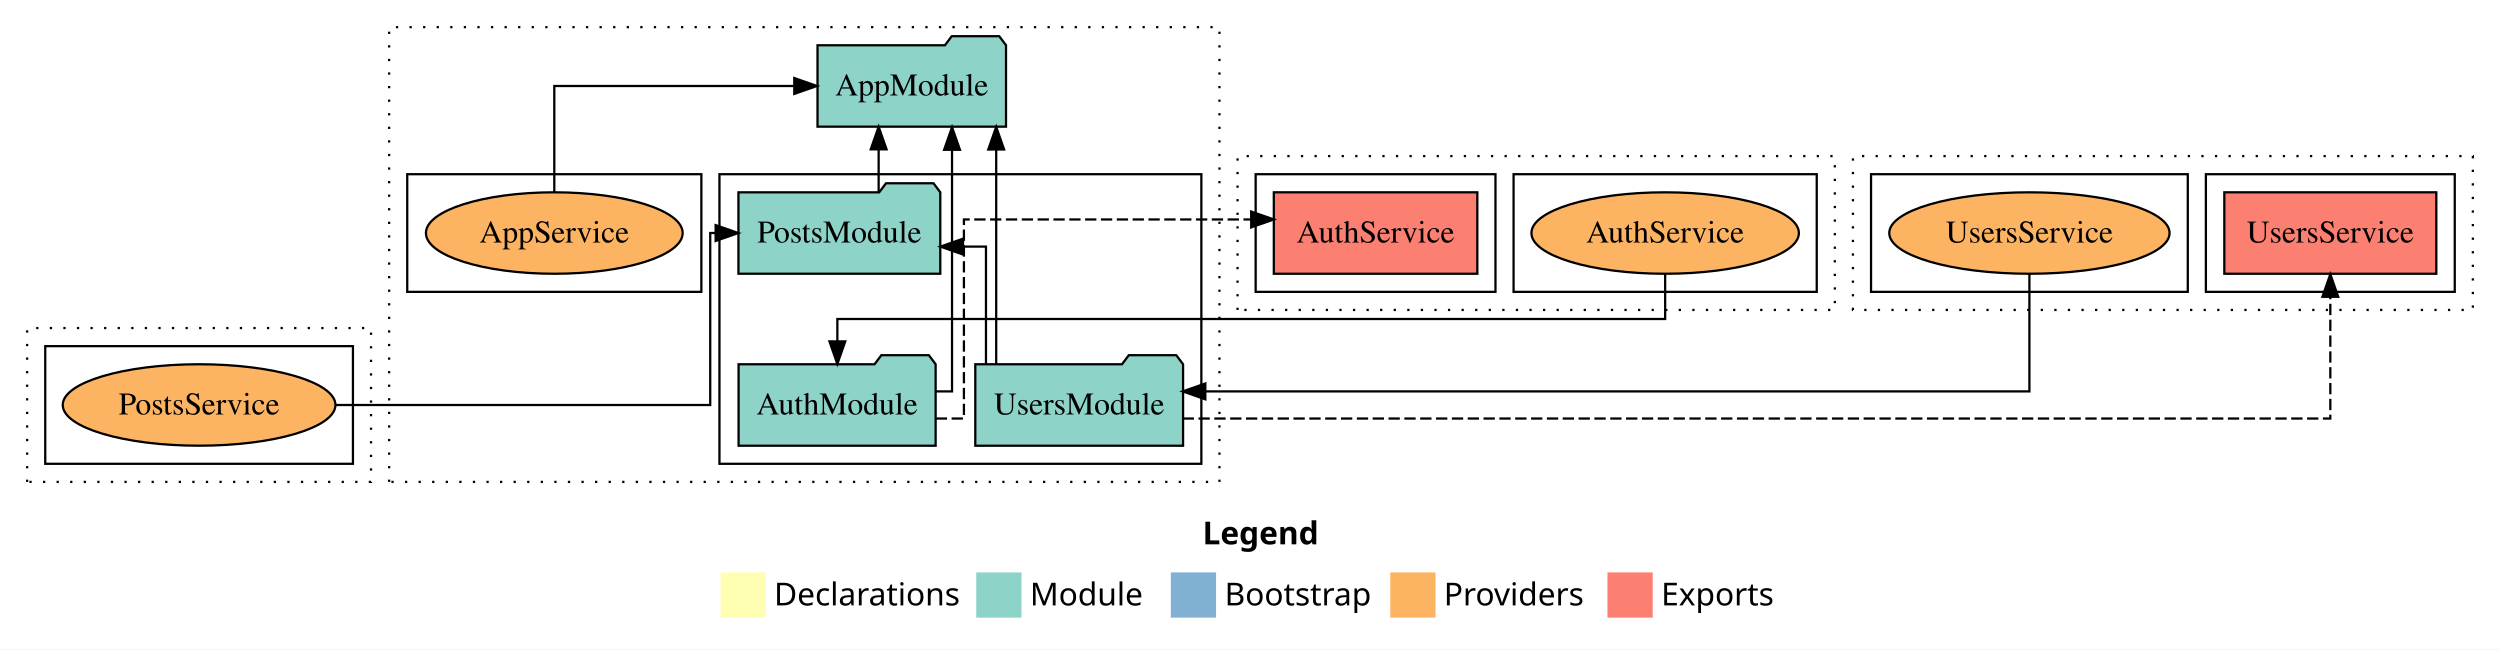
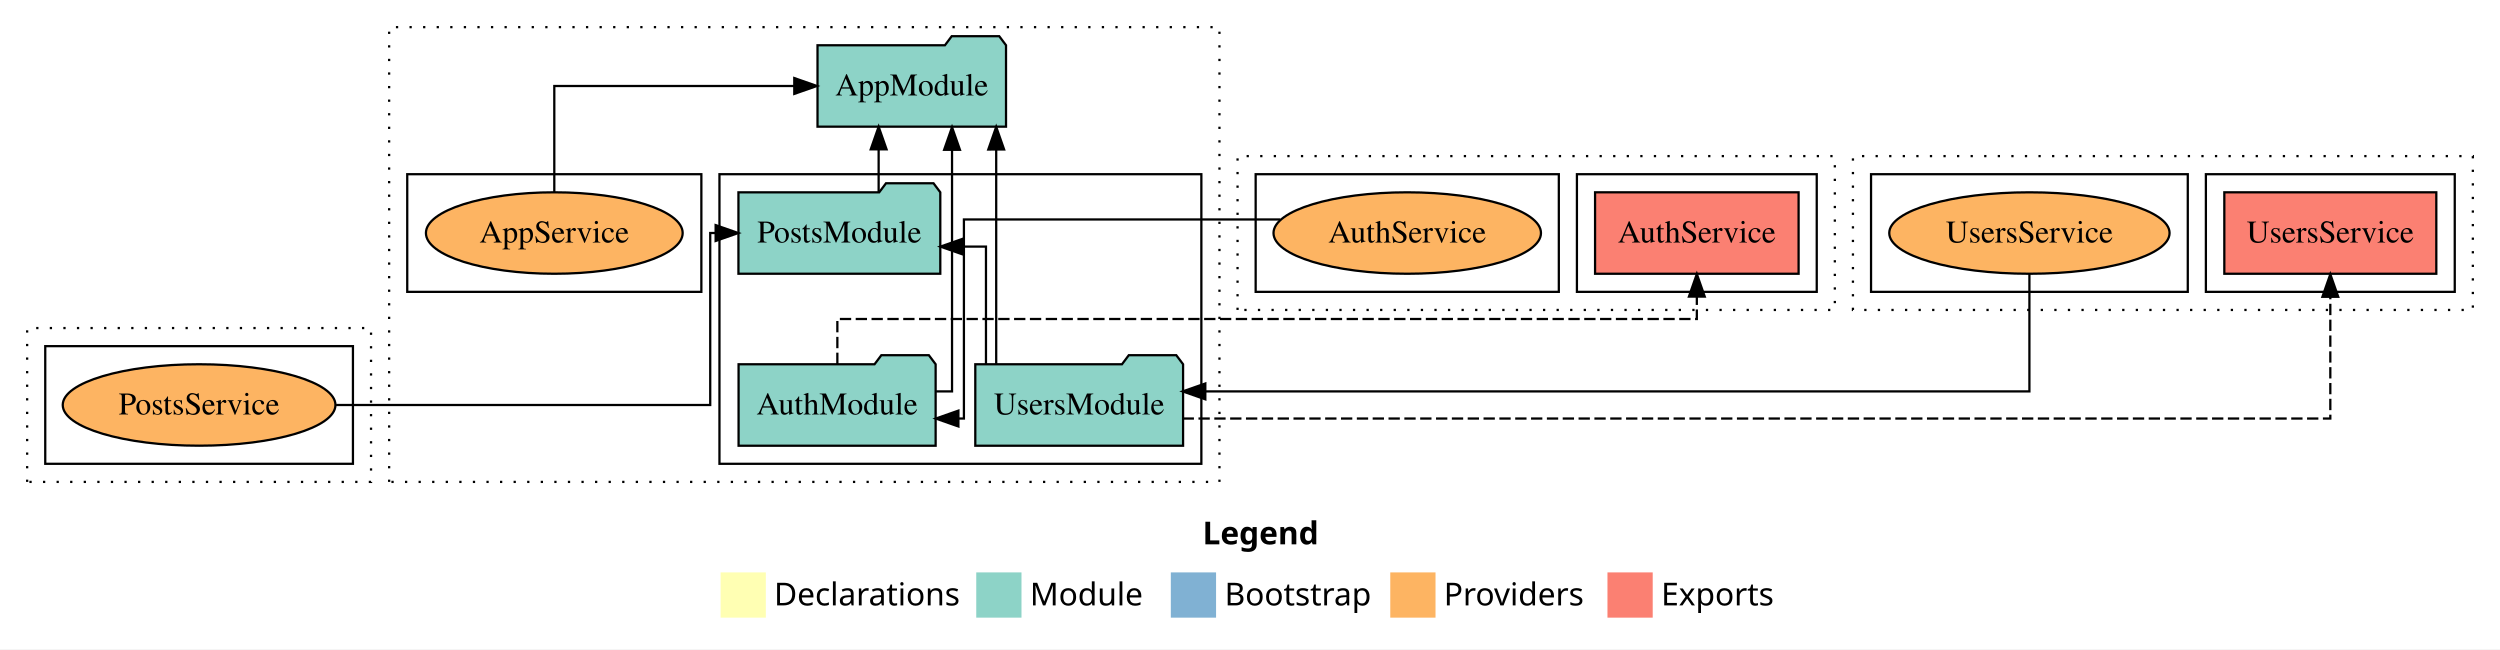
<svg xmlns="http://www.w3.org/2000/svg" width="1105pt" height="287pt" viewBox="0.00 0.00 1105.00 287.00">
  <g id="graph0" class="graph" transform="scale(1 1) rotate(0) translate(4 283)">
    <polygon fill="white" stroke="transparent" points="-4,4 -4,-283 1101,-283 1101,4 -4,4" />
    <text text-anchor="start" x="527.51" y="-42.4" font-family="Times-12" font-weight="bold" font-size="14.00">Legend</text>
    <polygon fill="#ffffb3" stroke="transparent" points="314.5,-10 314.5,-30 334.5,-30 334.5,-10 314.5,-10" />
    <text text-anchor="start" x="338.13" y="-15.4" font-family="Times-12" font-size="14.00">  Declarations</text>
    <polygon fill="#8dd3c7" stroke="transparent" points="427.5,-10 427.5,-30 447.5,-30 447.5,-10 427.5,-10" />
    <text text-anchor="start" x="451.23" y="-15.4" font-family="Times-12" font-size="14.00">  Module</text>
    <polygon fill="#80b1d3" stroke="transparent" points="513.5,-10 513.5,-30 533.5,-30 533.5,-10 513.5,-10" />
    <text text-anchor="start" x="537.28" y="-15.4" font-family="Times-12" font-size="14.00">  Bootstrap</text>
    <polygon fill="#fdb462" stroke="transparent" points="610.5,-10 610.5,-30 630.5,-30 630.5,-10 610.5,-10" />
    <text text-anchor="start" x="634.17" y="-15.4" font-family="Times-12" font-size="14.00">  Providers</text>
    <polygon fill="#fb8072" stroke="transparent" points="706.5,-10 706.5,-30 726.5,-30 726.5,-10 706.5,-10" />
    <text text-anchor="start" x="730.23" y="-15.4" font-family="Times-12" font-size="14.00">  Exports</text>
    <g id="clust1" class="cluster">
      <polygon fill="none" stroke="black" stroke-dasharray="1,5" points="168,-70 168,-271 535,-271 535,-70 168,-70" />
    </g>
    <g id="clust3" class="cluster">
      <polygon fill="none" stroke="black" points="314,-78 314,-206 527,-206 527,-78 314,-78" />
    </g>
    <g id="clust6" class="cluster">
      <polygon fill="none" stroke="black" points="176,-154 176,-206 306,-206 306,-154 176,-154" />
    </g>
+     <g id="clust7" class="cluster">
+       <polygon fill="none" stroke="black" stroke-dasharray="1,5" points="543,-146 543,-214 807,-214 807,-146 543,-146" />
+     </g>
+     <g id="clust10" class="cluster">
+       <polygon fill="none" stroke="black" points="693,-154 693,-206 799,-206 799,-154 693,-154" />
+     </g>
+     <g id="clust12" class="cluster">
+       <polygon fill="none" stroke="black" points="551,-154 551,-206 685,-206 685,-154 551,-154" />
+     </g>
    <g id="clust13" class="cluster">
      <polygon fill="none" stroke="black" stroke-dasharray="1,5" points="8,-70 8,-138 160,-138 160,-70 8,-70" />
    </g>
    <g id="clust18" class="cluster">
      <polygon fill="none" stroke="black" points="16,-78 16,-130 152,-130 152,-78 16,-78" />
    </g>
    <g id="clust19" class="cluster">
      <polygon fill="none" stroke="black" stroke-dasharray="1,5" points="815,-146 815,-214 1089,-214 1089,-146 815,-146" />
    </g>
    <g id="clust22" class="cluster">
      <polygon fill="none" stroke="black" points="971,-154 971,-206 1081,-206 1081,-154 971,-154" />
    </g>
    <g id="clust24" class="cluster">
      <polygon fill="none" stroke="black" points="823,-154 823,-206 963,-206 963,-154 823,-154" />
    </g>
-     <g id="clust7" class="cluster">
-       <polygon fill="none" stroke="black" stroke-dasharray="1,5" points="543,-146 543,-214 807,-214 807,-146 543,-146" />
-     </g>
-     <g id="clust12" class="cluster">
-       <polygon fill="none" stroke="black" points="665,-154 665,-206 799,-206 799,-154 665,-154" />
-     </g>
-     <g id="clust10" class="cluster">
-       <polygon fill="none" stroke="black" points="551,-154 551,-206 657,-206 657,-154 551,-154" />
-     </g>
    <g id="node1" class="node">
      <polygon fill="#8dd3c7" stroke="black" points="409.55,-122 406.55,-126 385.55,-126 382.55,-122 322.45,-122 322.45,-86 409.55,-86 409.55,-122" />
      <text text-anchor="middle" x="366" y="-99.8" font-family="Times,serif" font-size="14.00">AuthModule</text>
    </g>
    <g id="node4" class="node">
      <polygon fill="#8dd3c7" stroke="black" points="440.66,-263 437.66,-267 416.66,-267 413.66,-263 357.34,-263 357.34,-227 440.66,-227 440.66,-263" />
      <text text-anchor="middle" x="399" y="-240.8" font-family="Times,serif" font-size="14.00">AppModule</text>
    </g>
    <g id="edge1" class="edge">
      <path fill="none" stroke="black" d="M409.74,-110C414.01,-110 416.8,-110 416.8,-110 416.8,-110 416.8,-216.79 416.8,-216.79" />
      <polygon fill="black" stroke="black" points="413.3,-216.79 416.8,-226.79 420.3,-216.79 413.3,-216.79" />
    </g>
    <g id="node6" class="node">
-       <polygon fill="#fb8072" stroke="black" points="648.98,-198 559.02,-198 559.02,-162 648.98,-162 648.98,-198" />
-       <text text-anchor="middle" x="604" y="-175.8" font-family="Times,serif" font-size="14.00">AuthService </text>
+       <polygon fill="#fb8072" stroke="black" points="790.98,-198 701.02,-198 701.02,-162 790.98,-162 790.98,-198" />
+       <text text-anchor="middle" x="746" y="-175.8" font-family="Times,serif" font-size="14.00">AuthService </text>
    </g>
    <g id="edge5" class="edge">
-       <path fill="none" stroke="black" stroke-dasharray="5,2" d="M409.61,-98C416.84,-98 422.05,-98 422.05,-98 422.05,-98 422.05,-186 422.05,-186 422.05,-186 549.02,-186 549.02,-186" />
-       <polygon fill="black" stroke="black" points="549.02,-189.5 559.02,-186 549.02,-182.5 549.02,-189.5" />
+       <path fill="none" stroke="black" stroke-dasharray="5,2" d="M366.11,-122.11C366.11,-131.9 366.11,-142 366.11,-142 366.11,-142 746,-142 746,-142 746,-142 746,-151.89 746,-151.89" />
+       <polygon fill="black" stroke="black" points="742.5,-151.89 746,-161.89 749.5,-151.89 742.5,-151.89" />
    </g>
    <g id="node2" class="node">
      <polygon fill="#8dd3c7" stroke="black" points="411.61,-198 408.61,-202 387.61,-202 384.61,-198 322.39,-198 322.39,-162 411.61,-162 411.61,-198" />
      <text text-anchor="middle" x="367" y="-175.8" font-family="Times,serif" font-size="14.00">PostsModule</text>
    </g>
    <g id="edge2" class="edge">
      <path fill="none" stroke="black" d="M384.36,-198.11C384.36,-198.11 384.36,-216.99 384.36,-216.99" />
      <polygon fill="black" stroke="black" points="380.86,-216.99 384.36,-226.99 387.86,-216.99 380.86,-216.99" />
    </g>
    <g id="node3" class="node">
      <polygon fill="#8dd3c7" stroke="black" points="518.92,-122 515.92,-126 494.92,-126 491.92,-122 427.08,-122 427.08,-86 518.92,-86 518.92,-122" />
      <text text-anchor="middle" x="473" y="-99.8" font-family="Times,serif" font-size="14.00">UsersModule</text>
    </g>
    <g id="edge7" class="edge">
      <path fill="none" stroke="black" d="M431.8,-122.03C431.8,-142.77 431.8,-174 431.8,-174 431.8,-174 421.65,-174 421.65,-174" />
      <polygon fill="black" stroke="black" points="421.65,-170.5 411.65,-174 421.65,-177.5 421.65,-170.5" />
    </g>
    <g id="edge3" class="edge">
      <path fill="none" stroke="black" d="M436.32,-122.14C436.32,-122.14 436.32,-216.93 436.32,-216.93" />
      <polygon fill="black" stroke="black" points="432.82,-216.92 436.32,-226.93 439.82,-216.93 432.82,-216.92" />
    </g>
    <g id="node9" class="node">
      <polygon fill="#fb8072" stroke="black" points="1072.85,-198 979.15,-198 979.15,-162 1072.85,-162 1072.85,-198" />
      <text text-anchor="middle" x="1026" y="-175.8" font-family="Times,serif" font-size="14.00">UsersService </text>
    </g>
    <g id="edge9" class="edge">
      <path fill="none" stroke="black" stroke-dasharray="5,2" d="M518.72,-98C651.22,-98 1026,-98 1026,-98 1026,-98 1026,-151.8 1026,-151.8" />
      <polygon fill="black" stroke="black" points="1022.5,-151.8 1026,-161.8 1029.5,-151.8 1022.5,-151.8" />
    </g>
    <g id="node5" class="node">
      <ellipse fill="#fdb462" stroke="black" cx="241" cy="-180" rx="56.74" ry="18" />
      <text text-anchor="middle" x="241" y="-175.8" font-family="Times,serif" font-size="14.00">AppService</text>
    </g>
    <g id="edge4" class="edge">
      <path fill="none" stroke="black" d="M241,-198.11C241,-217.34 241,-245 241,-245 241,-245 347.07,-245 347.07,-245" />
      <polygon fill="black" stroke="black" points="347.07,-248.5 357.07,-245 347.07,-241.5 347.07,-248.5" />
    </g>
    <g id="node7" class="node">
-       <ellipse fill="#fdb462" stroke="black" cx="732" cy="-180" rx="59.11" ry="18" />
-       <text text-anchor="middle" x="732" y="-175.8" font-family="Times,serif" font-size="14.00">AuthService</text>
+       <ellipse fill="#fdb462" stroke="black" cx="618" cy="-180" rx="59.11" ry="18" />
+       <text text-anchor="middle" x="618" y="-175.8" font-family="Times,serif" font-size="14.00">AuthService</text>
    </g>
    <g id="edge6" class="edge">
-       <path fill="none" stroke="black" d="M732,-161.89C732,-152.1 732,-142 732,-142 732,-142 366.11,-142 366.11,-142 366.11,-142 366.11,-132.11 366.11,-132.11" />
-       <polygon fill="black" stroke="black" points="369.61,-132.11 366.11,-122.11 362.61,-132.11 369.61,-132.11" />
+       <path fill="none" stroke="black" d="M561.85,-186C503.94,-186 422.05,-186 422.05,-186 422.05,-186 422.05,-98 422.05,-98 422.05,-98 419.61,-98 419.61,-98" />
+       <polygon fill="black" stroke="black" points="419.61,-94.5 409.61,-98 419.61,-101.5 419.61,-94.5" />
    </g>
    <g id="node8" class="node">
      <ellipse fill="#fdb462" stroke="black" cx="84" cy="-104" rx="60.27" ry="18" />
      <text text-anchor="middle" x="84" y="-99.8" font-family="Times,serif" font-size="14.00">PostsService</text>
    </g>
    <g id="edge8" class="edge">
      <path fill="none" stroke="black" d="M144.54,-104C211.46,-104 309.92,-104 309.92,-104 309.92,-104 309.92,-180 309.92,-180 309.92,-180 312.31,-180 312.31,-180" />
      <polygon fill="black" stroke="black" points="312.31,-183.5 322.31,-180 312.31,-176.5 312.31,-183.5" />
    </g>
    <g id="node10" class="node">
      <ellipse fill="#fdb462" stroke="black" cx="893" cy="-180" rx="61.95" ry="18" />
      <text text-anchor="middle" x="893" y="-175.8" font-family="Times,serif" font-size="14.00">UsersService</text>
    </g>
    <g id="edge10" class="edge">
      <path fill="none" stroke="black" d="M893,-161.97C893,-141.23 893,-110 893,-110 893,-110 528.75,-110 528.75,-110" />
      <polygon fill="black" stroke="black" points="528.75,-106.5 518.75,-110 528.75,-113.5 528.75,-106.5" />
    </g>
  </g>
</svg>
